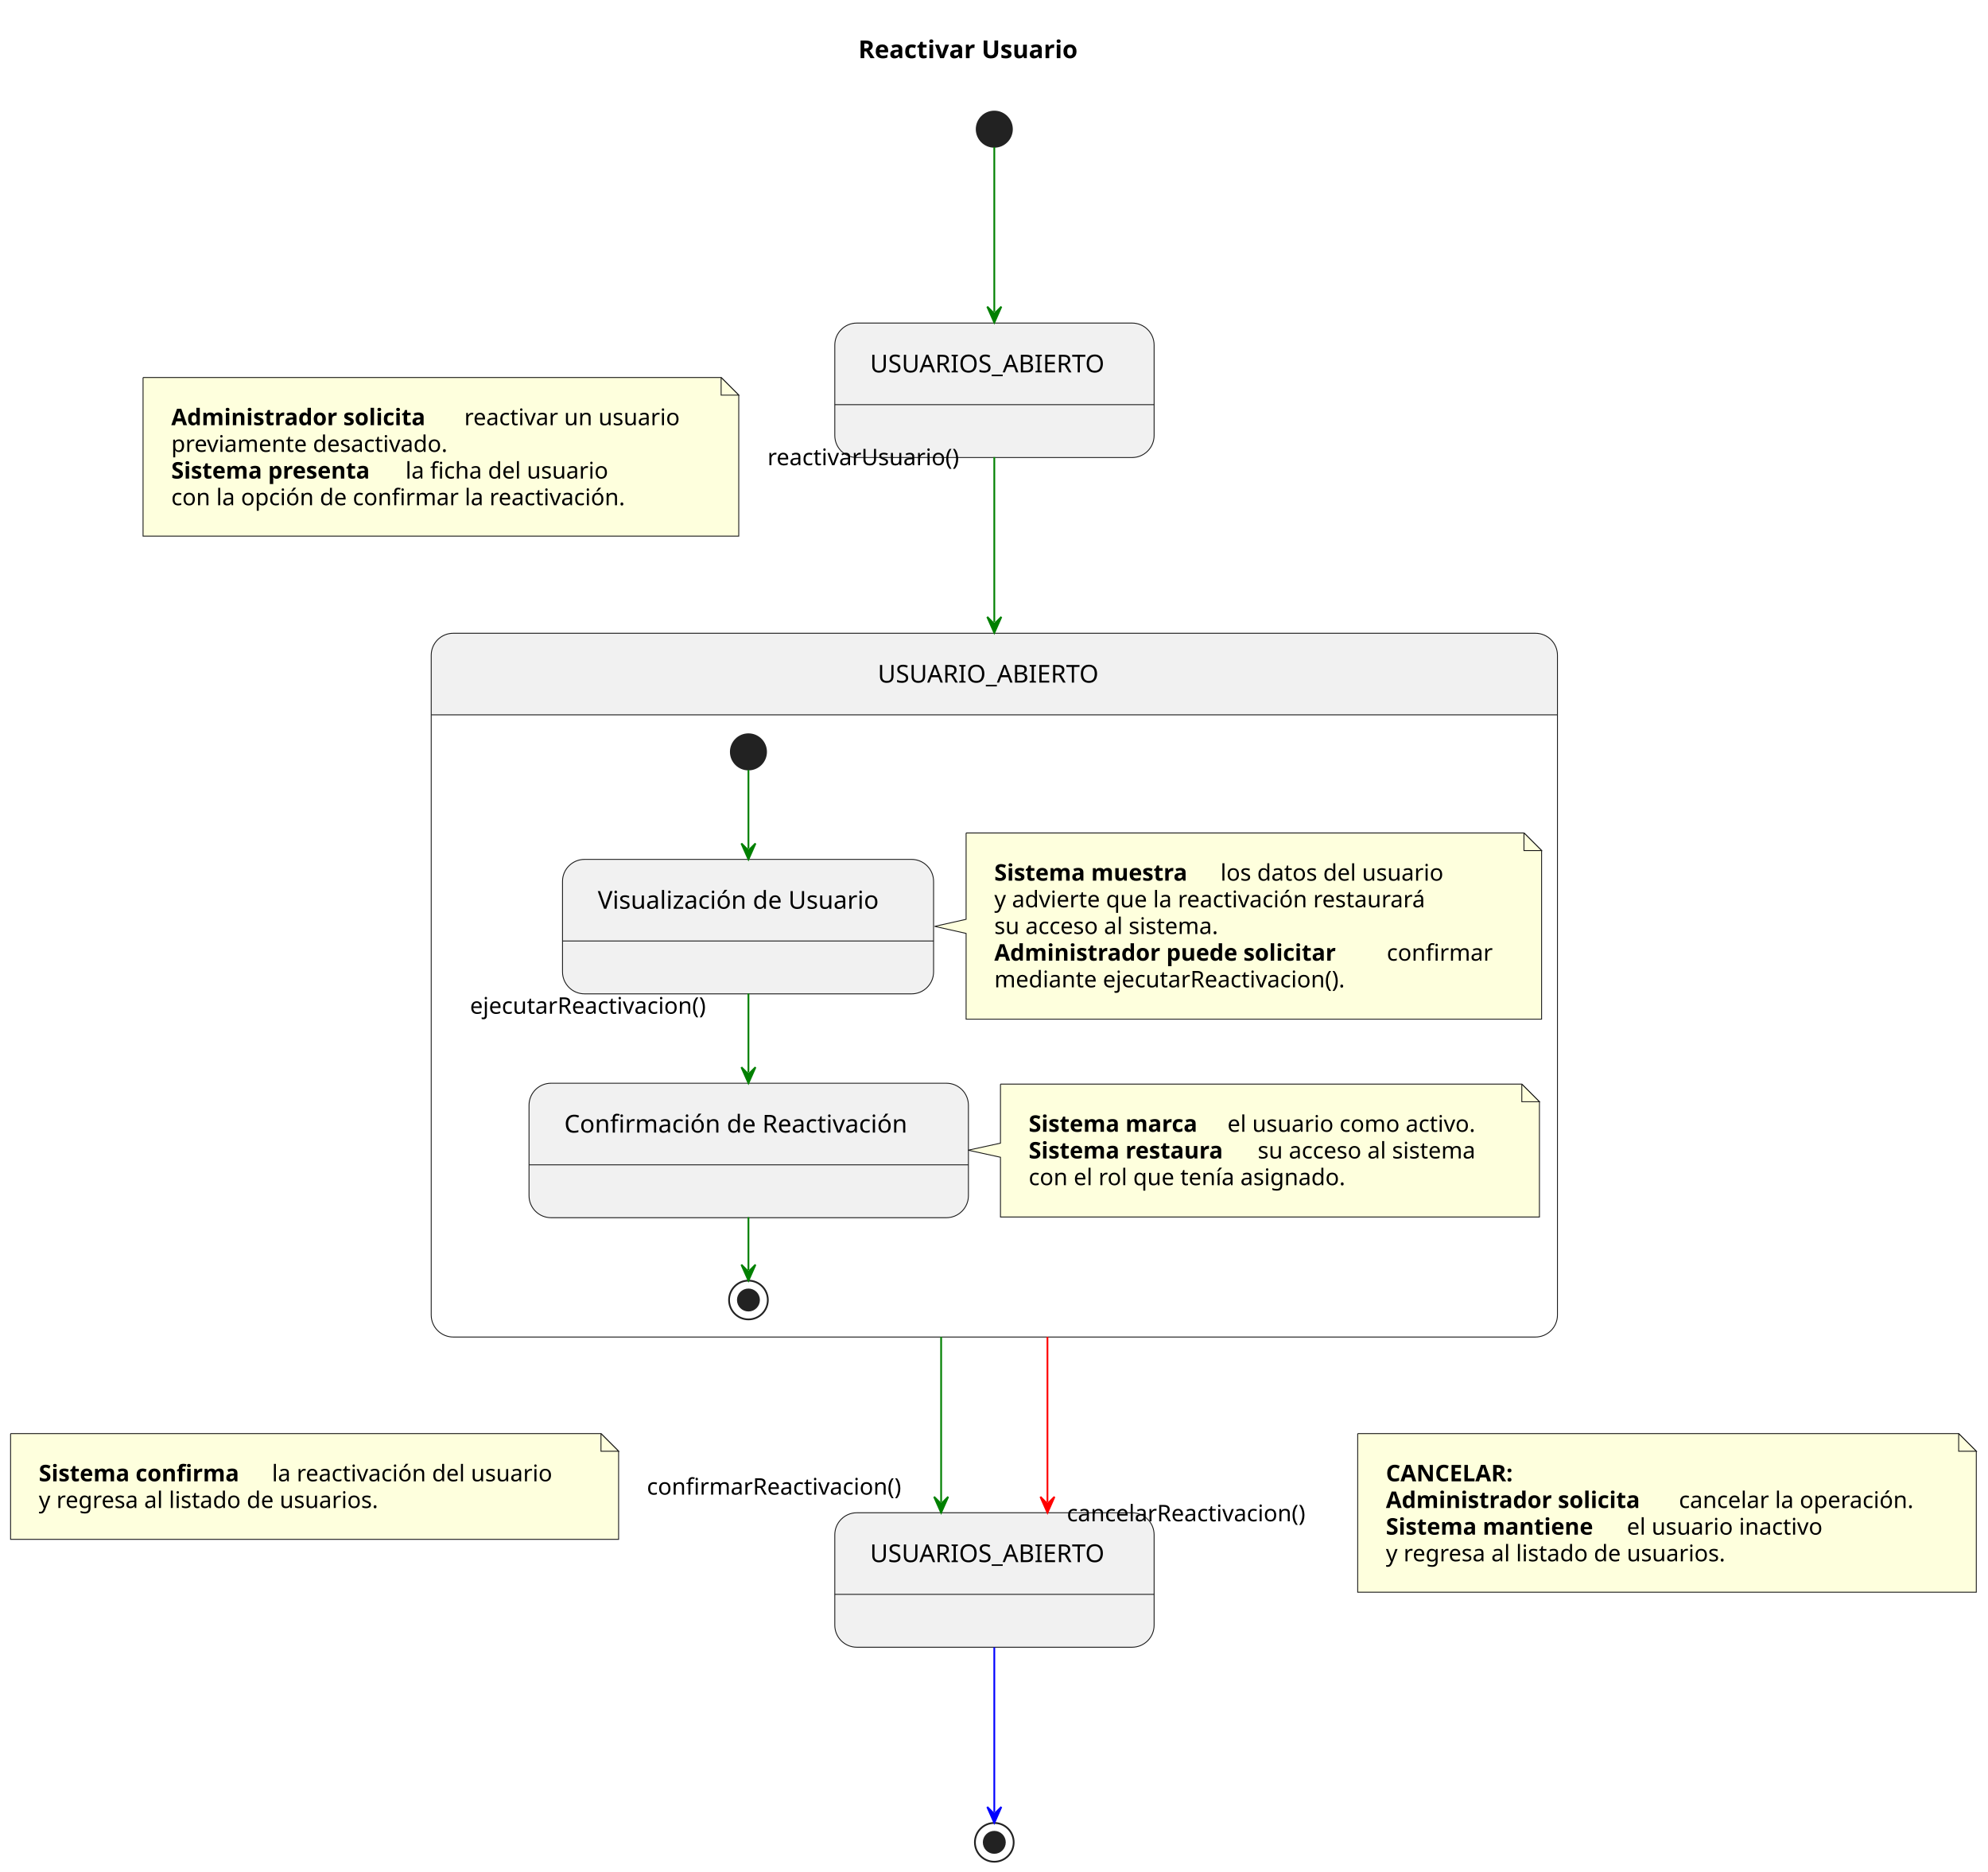
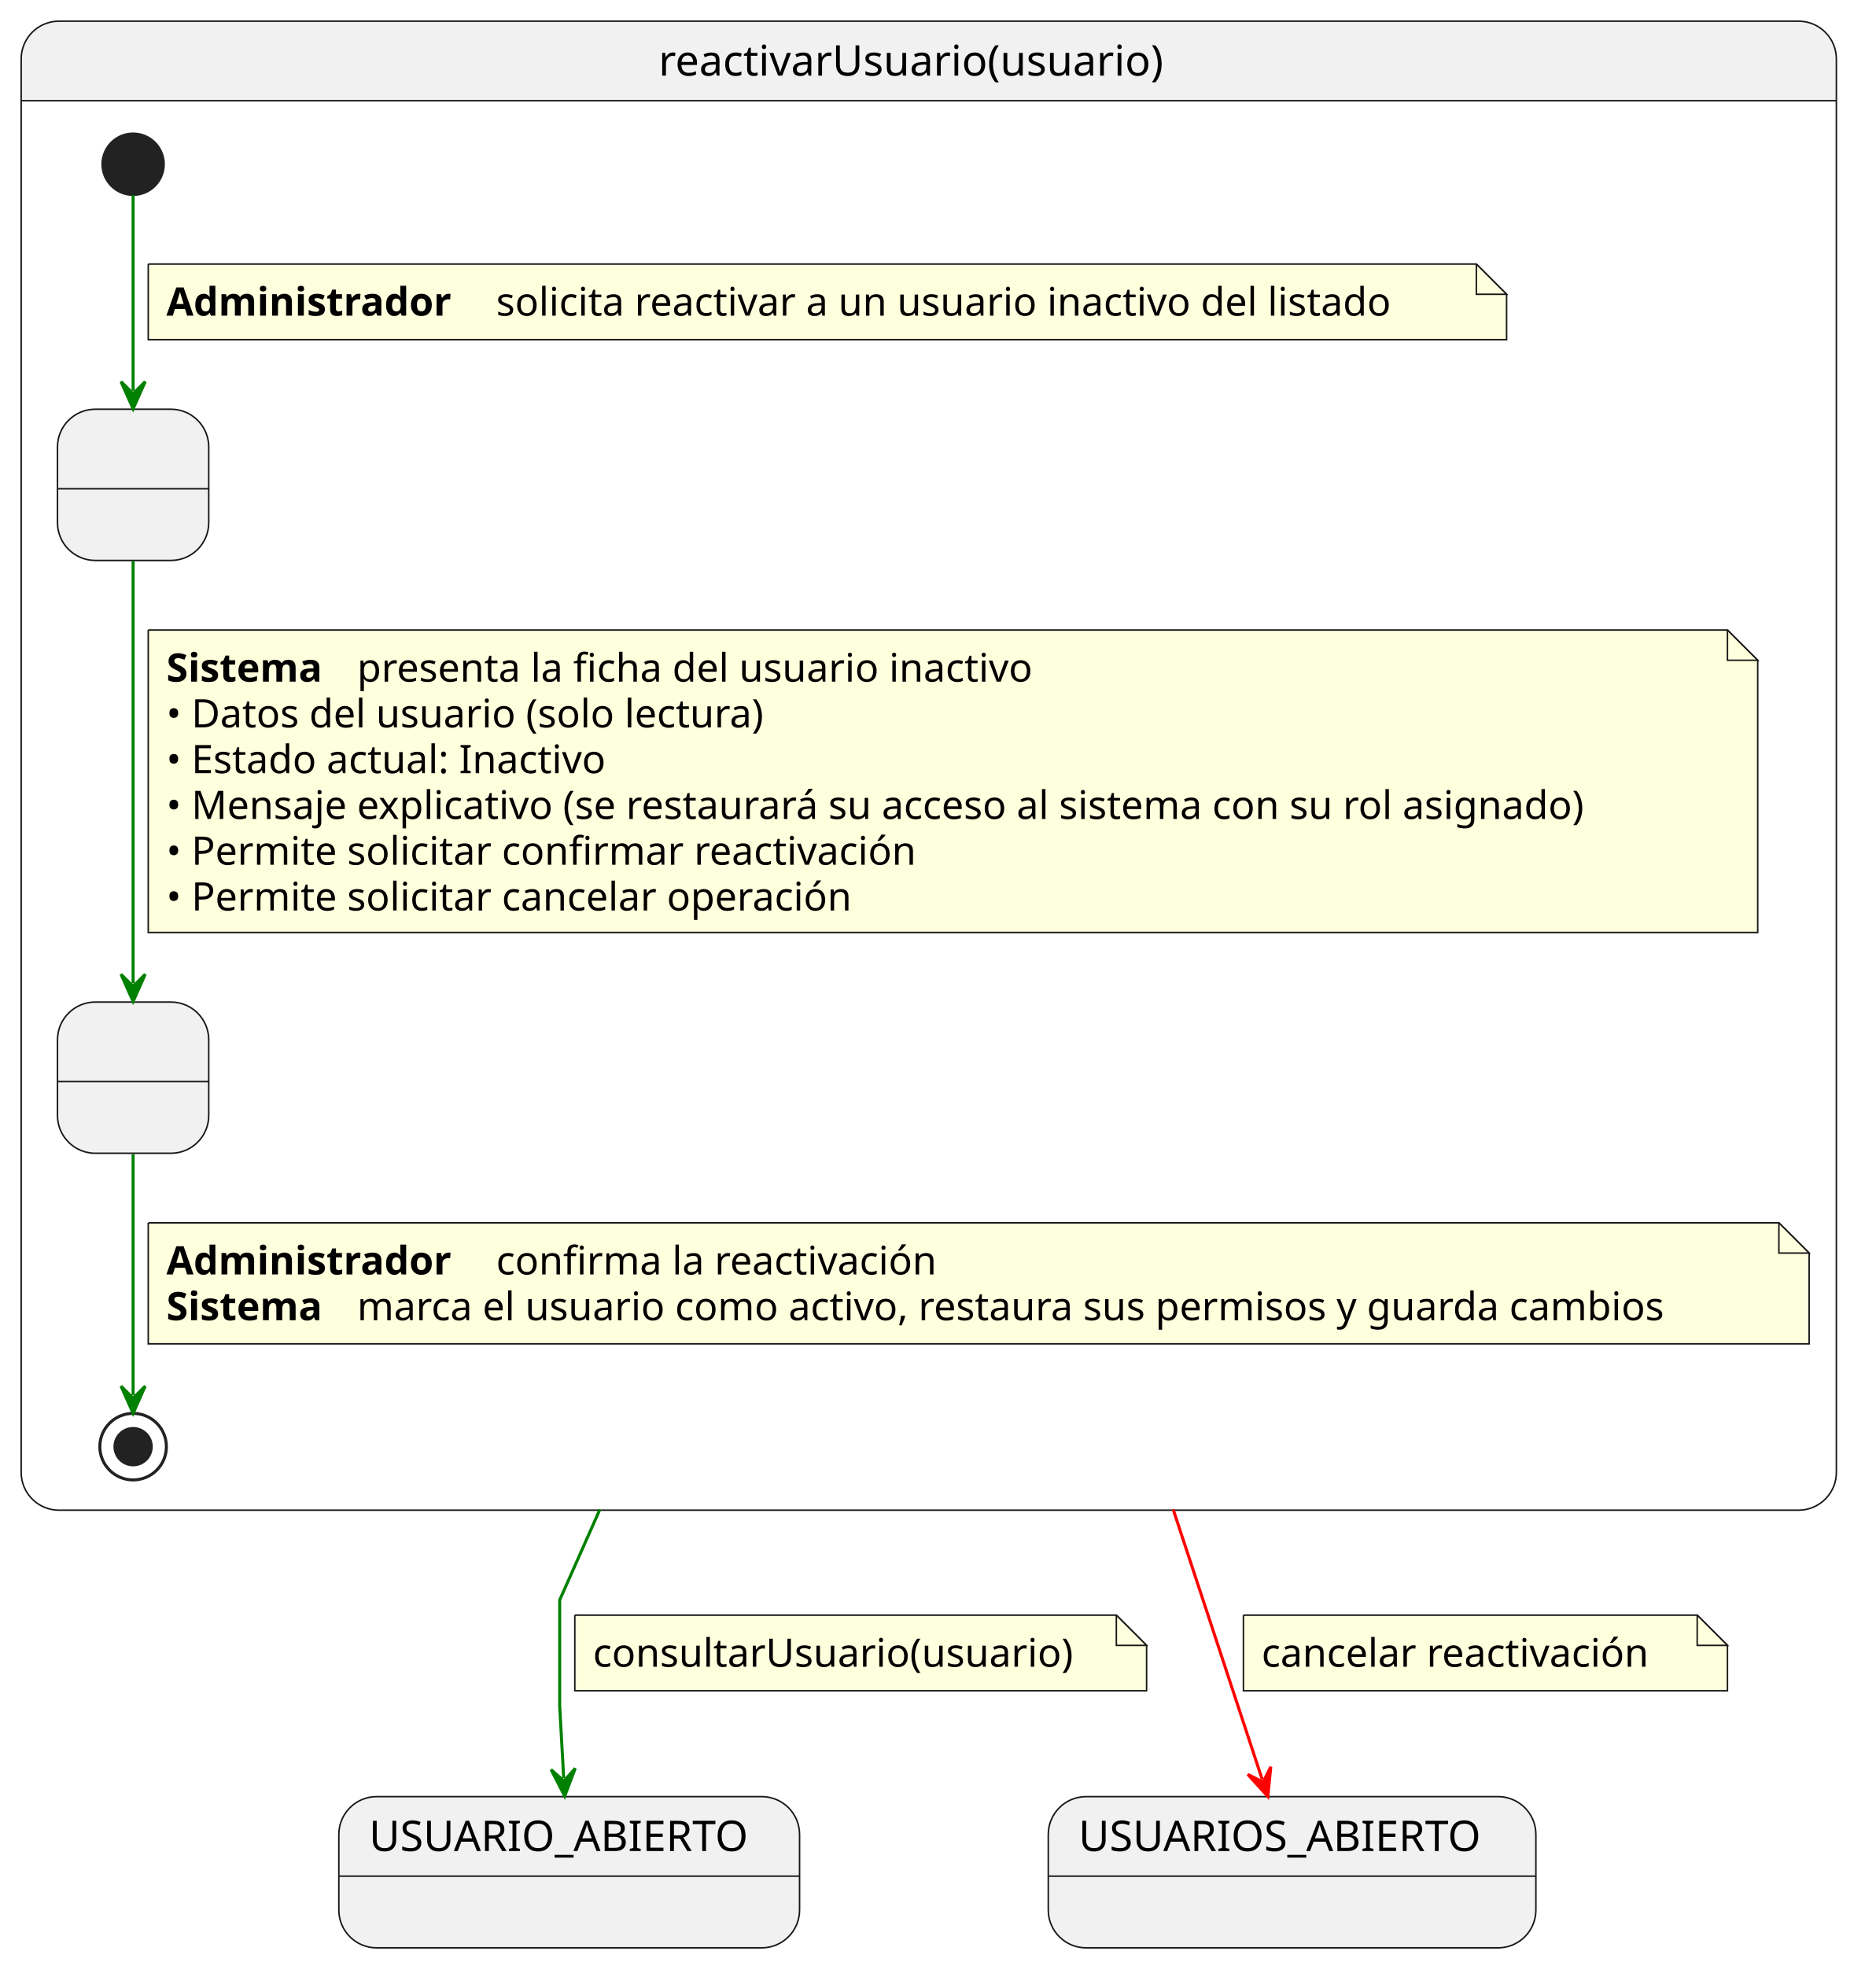
- <svg xmlns="http://www.w3.org/2000/svg" contentStyleType="text/css" data-diagram-type="STATE" height="1062px" preserveAspectRatio="none" style="width:1128px;height:1062px;background:#FFFFFF;" version="1.1" viewBox="0 0 1128 1062" width="1128px" zoomAndPan="magnify">
+ <svg xmlns="http://www.w3.org/2000/svg" contentStyleType="text/css" data-diagram-type="STATE" height="650px" preserveAspectRatio="none" style="width:620px;height:650px;background:#FFFFFF;" version="1.1" viewBox="0 0 620 650" width="620px" zoomAndPan="magnify">
  <defs />
  <g>
-     <g class="title" data-source-line="1">
-       <text fill="#000000" font-family="sans-serif" font-size="14" font-weight="bold" lengthAdjust="spacing" textLength="140.301" x="487.03" y="32.995">Reactivar Usuario</text>
+     <path d="M19.5,7 L594.5,7 A12.5,12.5 0 0 1 607,19.5 L607,33.297 L7,33.297 L7,19.5 A12.5,12.5 0 0 1 19.5,7" fill="#F1F1F1" />
+     <rect fill="none" height="492.297" rx="12.5" ry="12.5" style="stroke:#181818;stroke-width:0.5;" width="600" x="7" y="7" />
+     <line style="stroke:#181818;stroke-width:0.5;" x1="7" x2="607" y1="33.297" y2="33.297" />
+     <text fill="#000000" font-family="sans-serif" font-size="14" lengthAdjust="spacing" textLength="178.602" x="217.699" y="24.995">reactivarUsuario(usuario)</text>
+     <g class="entity" data-qualified-name="reactivarUsuario.SolicitandoConfirmacion" id="ent0003">
+       <rect fill="#F1F1F1" height="50" rx="12.5" ry="12.5" style="stroke:#181818;stroke-width:0.5;" width="50" x="19" y="135.297" />
+       <line style="stroke:#181818;stroke-width:0.5;" x1="19" x2="69" y1="161.594" y2="161.594" />
+       <text fill="#000000" font-family="sans-serif" font-size="14" lengthAdjust="spacing" textLength="4.45" x="41.775" y="153.292"> </text>
    </g>
-     <g id="USUARIOS_ABIERTO_INICIAL">
-       <rect fill="#F1F1F1" height="76.297" rx="12.5" ry="12.5" style="stroke:#181818;stroke-width:0.5;" width="181.176" x="473.67" y="183.297" />
-       <line style="stroke:#181818;stroke-width:0.5;" x1="473.67" x2="654.846" y1="229.594" y2="229.594" />
-       <text fill="#000000" font-family="sans-serif" font-size="14" lengthAdjust="spacing" textLength="141.176" x="493.67" y="211.292">USUARIOS_ABIERTO</text>
+     <g class="entity" data-qualified-name="reactivarUsuario.ReactivandoUsuario" id="ent0004">
+       <rect fill="#F1F1F1" height="50" rx="12.5" ry="12.5" style="stroke:#181818;stroke-width:0.5;" width="50" x="19" y="331.297" />
+       <line style="stroke:#181818;stroke-width:0.5;" x1="19" x2="69" y1="357.594" y2="357.594" />
+       <text fill="#000000" font-family="sans-serif" font-size="14" lengthAdjust="spacing" textLength="4.45" x="41.775" y="349.292"> </text>
    </g>
-     <path d="M257.17,359.297 L871.207,359.297 A12.5,12.5 0 0 1 883.707,371.797 L883.707,405.594 L244.67,405.594 L244.67,371.797 A12.5,12.5 0 0 1 257.17,359.297" fill="#F1F1F1" />
-     <rect fill="none" height="399.297" rx="12.5" ry="12.5" style="stroke:#181818;stroke-width:0.5;" width="639.037" x="244.67" y="359.297" />
-     <line style="stroke:#181818;stroke-width:0.5;" x1="244.67" x2="883.707" y1="405.594" y2="405.594" />
-     <text fill="#000000" font-family="sans-serif" font-size="14" lengthAdjust="spacing" textLength="132.289" x="498.044" y="387.292">USUARIO_ABIERTO</text>
-     <g id="USUARIO_ABIERTO.VisualizacionUsuario">
-       <rect fill="#F1F1F1" height="76.297" rx="12.5" ry="12.5" style="stroke:#181818;stroke-width:0.5;" width="210.55" x="319.17" y="487.594" />
-       <line style="stroke:#181818;stroke-width:0.5;" x1="319.17" x2="529.72" y1="533.891" y2="533.891" />
-       <text fill="#000000" font-family="sans-serif" font-size="14" lengthAdjust="spacing" textLength="170.55" x="339.17" y="515.589">Visualización de Usuario</text>
+     <g class="start_entity" data-qualified-name="reactivarUsuario..start.reactivarUsuario" data-source-line="8" id="ent0002">
+       <ellipse cx="44" cy="54.297" fill="#222222" rx="10" ry="10" style="stroke:#222222;stroke-width:1;" />
    </g>
-     <g id="USUARIO_ABIERTO.ConfirmacionReactivacion">
-       <rect fill="#F1F1F1" height="76.297" rx="12.5" ry="12.5" style="stroke:#181818;stroke-width:0.5;" width="249.316" x="300.17" y="614.594" />
-       <line style="stroke:#181818;stroke-width:0.5;" x1="300.17" x2="549.486" y1="660.891" y2="660.891" />
-       <text fill="#000000" font-family="sans-serif" font-size="14" lengthAdjust="spacing" textLength="209.316" x="320.17" y="642.589">Confirmación de Reactivación</text>
+     <g class="end_entity" data-qualified-name="reactivarUsuario..end.reactivarUsuario" data-source-line="23" id="ent0005">
+       <ellipse cx="44" cy="478.297" fill="none" rx="11" ry="11" style="stroke:#222222;stroke-width:1;" />
+       <ellipse cx="44" cy="478.297" fill="#222222" rx="6" ry="6" style="stroke:#222222;stroke-width:1;" />
    </g>
-     <ellipse cx="424.67" cy="426.594" fill="#222222" rx="10" ry="10" style="stroke:#222222;stroke-width:1;" />
-     <ellipse cx="424.67" cy="737.594" fill="none" rx="11" ry="11" style="stroke:#222222;stroke-width:1;" />
-     <ellipse cx="424.67" cy="737.594" fill="#222222" rx="6" ry="6" style="stroke:#222222;stroke-width:1;" />
-     <g class="entity" data-entity="GMN2" data-source-line="27" data-uid="ent0003" id="entity_GMN2">
-       <path d="M548.17,472.594 L548.17,521.594 L530.32,525.594 L548.17,529.594 L548.17,578.258 A0,0 0 0 0 548.17,578.258 L874.707,578.258 A0,0 0 0 0 874.707,578.258 L874.707,482.594 L864.707,472.594 L548.17,472.594 A0,0 0 0 0 548.17,472.594" fill="#FEFFDD" style="stroke:#181818;stroke-width:0.5;" />
-       <path d="M864.707,472.594 L864.707,482.594 L874.707,482.594 L864.707,472.594" fill="#FEFFDD" style="stroke:#181818;stroke-width:0.5;" />
-       <text fill="#000000" font-family="sans-serif" font-size="13" font-weight="bold" lengthAdjust="spacing" textLength="124.186" x="564.17" y="499.661">Sistema muestra</text>
-       <text fill="#000000" font-family="sans-serif" font-size="13" lengthAdjust="spacing" textLength="134.767" x="692.488" y="499.661">los datos del usuario</text>
-       <text fill="#000000" font-family="sans-serif" font-size="13" lengthAdjust="spacing" textLength="266.202" x="564.17" y="514.793">y advierte que la reactivación restaurará</text>
-       <text fill="#000000" font-family="sans-serif" font-size="13" lengthAdjust="spacing" textLength="138.988" x="564.17" y="529.926">su acceso al sistema.</text>
-       <text fill="#000000" font-family="sans-serif" font-size="13" font-weight="bold" lengthAdjust="spacing" textLength="218.556" x="564.17" y="545.059">Administrador puede solicitar</text>
-       <text fill="#000000" font-family="sans-serif" font-size="13" lengthAdjust="spacing" textLength="62.848" x="786.859" y="545.059">confirmar</text>
-       <text fill="#000000" font-family="sans-serif" font-size="13" lengthAdjust="spacing" textLength="217.102" x="564.17" y="560.192">mediante ejecutarReactivacion().</text>
+     <g class="link" data-entity-1="ent0002" data-entity-2="ent0003" data-link-type="dependency" data-source-line="8" id="lnk3">
+       <path d="M44,64.527 C44,80.237 44,106.657 44,129.167" fill="none" id="*start*reactivarUsuario-to-SolicitandoConfirmacion" style="stroke:#008000;stroke-width:1;" />
+       <polygon fill="#008000" points="44,135.167,48,126.167,44,130.167,40,126.167,44,135.167" style="stroke:#008000;stroke-width:1;" />
+       <path d="M49,87.297 L49,112.297 L498,112.297 L498,97.297 L488,87.297 L49,87.297" fill="#FEFFDD" style="stroke:#181818;stroke-width:0.5;" />
+       <path d="M488,87.297 L488,97.297 L498,97.297 L488,87.297" fill="#FEFFDD" style="stroke:#181818;stroke-width:0.5;" />
+       <text fill="#000000" font-family="sans-serif" font-size="13" font-weight="bold" lengthAdjust="spacing" textLength="104.863" x="55" y="104.364">Administrador</text>
+       <text fill="#000000" font-family="sans-serif" font-size="13" lengthAdjust="spacing" textLength="319.89" x="163.996" y="104.364">solicita reactivar a un usuario inactivo del listado</text>
    </g>
-     <g class="entity" data-entity="GMN5" data-source-line="36" data-uid="ent0006" id="entity_GMN5">
-       <path d="M567.67,615.094 L567.67,648.594 L549.34,652.594 L567.67,656.594 L567.67,690.492 A0,0 0 0 0 567.67,690.492 L873.481,690.492 A0,0 0 0 0 873.481,690.492 L873.481,625.094 L863.481,615.094 L567.67,615.094 A0,0 0 0 0 567.67,615.094" fill="#FEFFDD" style="stroke:#181818;stroke-width:0.5;" />
-       <path d="M863.481,615.094 L863.481,625.094 L873.481,625.094 L863.481,615.094" fill="#FEFFDD" style="stroke:#181818;stroke-width:0.5;" />
-       <text fill="#000000" font-family="sans-serif" font-size="13" font-weight="bold" lengthAdjust="spacing" textLength="108.64" x="583.67" y="642.161">Sistema marca</text>
-       <text fill="#000000" font-family="sans-serif" font-size="13" lengthAdjust="spacing" textLength="151.455" x="696.442" y="642.161">el usuario como activo.</text>
-       <text fill="#000000" font-family="sans-serif" font-size="13" font-weight="bold" lengthAdjust="spacing" textLength="125.823" x="583.67" y="657.293">Sistema restaura</text>
-       <text fill="#000000" font-family="sans-serif" font-size="13" lengthAdjust="spacing" textLength="134.856" x="713.626" y="657.293">su acceso al sistema</text>
-       <text fill="#000000" font-family="sans-serif" font-size="13" lengthAdjust="spacing" textLength="193.07" x="583.67" y="672.426">con el rol que tenía asignado.</text>
+     <g class="link" data-entity-1="ent0003" data-entity-2="ent0004" data-link-type="dependency" data-source-line="13" id="lnk4">
+       <path d="M44,185.477 C44,222.757 44,287.847 44,325.117" fill="none" id="SolicitandoConfirmacion-to-ReactivandoUsuario" style="stroke:#008000;stroke-width:1;" />
+       <polygon fill="#008000" points="44,331.117,48,322.117,44,326.117,40,322.117,44,331.117" style="stroke:#008000;stroke-width:1;" />
+       <path d="M49,208.297 L49,308.297 L581,308.297 L581,218.297 L571,208.297 L49,208.297" fill="#FEFFDD" style="stroke:#181818;stroke-width:0.5;" />
+       <path d="M571,208.297 L571,218.297 L581,218.297 L571,208.297" fill="#FEFFDD" style="stroke:#181818;stroke-width:0.5;" />
+       <text fill="#000000" font-family="sans-serif" font-size="13" font-weight="bold" lengthAdjust="spacing" textLength="58.906" x="55" y="225.364">Sistema</text>
+       <text fill="#000000" font-family="sans-serif" font-size="13" lengthAdjust="spacing" textLength="240.76" x="118.039" y="225.364">presenta la ficha del usuario inactivo</text>
+       <text fill="#000000" font-family="sans-serif" font-size="13" lengthAdjust="spacing" textLength="215.96" x="55" y="240.497">• Datos del usuario (solo lectura)</text>
+       <text fill="#000000" font-family="sans-serif" font-size="13" lengthAdjust="spacing" textLength="160.272" x="55" y="255.629">• Estado actual: Inactivo</text>
+       <text fill="#000000" font-family="sans-serif" font-size="13" lengthAdjust="spacing" textLength="511.386" x="55" y="270.762">• Mensaje explicativo (se restaurará su acceso al sistema con su rol asignado)</text>
+       <text fill="#000000" font-family="sans-serif" font-size="13" lengthAdjust="spacing" textLength="268.493" x="55" y="285.895">• Permite solicitar confirmar reactivación</text>
+       <text fill="#000000" font-family="sans-serif" font-size="13" lengthAdjust="spacing" textLength="245.756" x="55" y="301.028">• Permite solicitar cancelar operación</text>
    </g>
-     <g class="link" data-entity-1=".start.USUARIO_ABIERTO" data-entity-2="VisualizacionUsuario" data-source-line="25" data-uid="lnk6" id="link_.start.USUARIO_ABIERTO_VisualizacionUsuario">
-       <path d="M424.67,436.814 C424.67,448.774 424.67,463.254 424.67,481.544" fill="none" id="*start*USUARIO_ABIERTO-to-VisualizacionUsuario" style="stroke:#008000;stroke-width:1;" />
-       <polygon fill="#008000" points="424.67,487.544,428.67,478.544,424.67,482.544,420.67,478.544,424.67,487.544" style="stroke:#008000;stroke-width:1;" />
+     <g class="link" data-entity-1="ent0004" data-entity-2="ent0005" data-link-type="dependency" data-source-line="23" id="lnk6">
+       <path d="M44,381.577 C44,407.877 44,442.567 44,461.277" fill="none" id="ReactivandoUsuario-to-*end*reactivarUsuario" style="stroke:#008000;stroke-width:1;" />
+       <polygon fill="#008000" points="44,467.277,48,458.277,44,462.277,40,458.277,44,467.277" style="stroke:#008000;stroke-width:1;" />
+       <path d="M49,404.297 L49,444.297 L598,444.297 L598,414.297 L588,404.297 L49,404.297" fill="#FEFFDD" style="stroke:#181818;stroke-width:0.5;" />
+       <path d="M588,404.297 L588,414.297 L598,414.297 L588,404.297" fill="#FEFFDD" style="stroke:#181818;stroke-width:0.5;" />
+       <text fill="#000000" font-family="sans-serif" font-size="13" font-weight="bold" lengthAdjust="spacing" textLength="104.863" x="55" y="421.364">Administrador</text>
+       <text fill="#000000" font-family="sans-serif" font-size="13" lengthAdjust="spacing" textLength="157.124" x="163.996" y="421.364">confirma la reactivación</text>
+       <text fill="#000000" font-family="sans-serif" font-size="13" font-weight="bold" lengthAdjust="spacing" textLength="58.906" x="55" y="436.497">Sistema</text>
+       <text fill="#000000" font-family="sans-serif" font-size="13" lengthAdjust="spacing" textLength="465.435" x="118.039" y="436.497">marca el usuario como activo, restaura sus permisos y guarda cambios</text>
    </g>
-     <g class="link" data-entity-1="VisualizacionUsuario" data-entity-2="ConfirmacionReactivacion" data-source-line="34" data-uid="lnk7" id="link_VisualizacionUsuario_ConfirmacionReactivacion">
-       <path d="M424.67,563.694 C424.67,579.774 424.67,592.444 424.67,608.514" fill="none" id="VisualizacionUsuario-to-ConfirmacionReactivacion" style="stroke:#008000;stroke-width:1;" />
-       <polygon fill="#008000" points="424.67,614.514,428.67,605.514,424.67,609.514,420.67,605.514,424.67,614.514" style="stroke:#008000;stroke-width:1;" />
-       <text fill="#000000" font-family="sans-serif" font-size="13" lengthAdjust="spacing" textLength="147.012" x="266.67" y="575.171">ejecutarReactivacion()</text>
+     <g class="entity" data-qualified-name="USUARIO_ABIERTO" id="ent0007">
+       <rect fill="#F1F1F1" height="50" rx="12.5" ry="12.5" style="stroke:#181818;stroke-width:0.5;" width="152.289" x="112" y="594" />
+       <line style="stroke:#181818;stroke-width:0.5;" x1="112" x2="264.289" y1="620.297" y2="620.297" />
+       <text fill="#000000" font-family="sans-serif" font-size="14" lengthAdjust="spacing" textLength="132.289" x="122" y="611.995">USUARIO_ABIERTO</text>
    </g>
-     <g class="link" data-entity-1="ConfirmacionReactivacion" data-entity-2=".end.USUARIO_ABIERTO" data-source-line="41" data-uid="lnk9" id="link_ConfirmacionReactivacion_.end.USUARIO_ABIERTO">
-       <path d="M424.67,690.614 C424.67,703.704 424.67,711.354 424.67,720.554" fill="none" id="ConfirmacionReactivacion-to-*end*USUARIO_ABIERTO" style="stroke:#008000;stroke-width:1;" />
-       <polygon fill="#008000" points="424.67,726.554,428.67,717.554,424.67,721.554,420.67,717.554,424.67,726.554" style="stroke:#008000;stroke-width:1;" />
+     <g class="entity" data-qualified-name="USUARIOS_ABIERTO" id="ent0009">
+       <rect fill="#F1F1F1" height="50" rx="12.5" ry="12.5" style="stroke:#181818;stroke-width:0.5;" width="161.176" x="346.5" y="594" />
+       <line style="stroke:#181818;stroke-width:0.5;" x1="346.5" x2="507.676" y1="620.297" y2="620.297" />
+       <text fill="#000000" font-family="sans-serif" font-size="14" lengthAdjust="spacing" textLength="141.176" x="356.5" y="611.995">USUARIOS_ABIERTO</text>
    </g>
-     <g id="USUARIOS_ABIERTO_FINAL">
-       <rect fill="#F1F1F1" height="76.297" rx="12.5" ry="12.5" style="stroke:#181818;stroke-width:0.5;" width="181.176" x="473.67" y="858.297" />
-       <line style="stroke:#181818;stroke-width:0.5;" x1="473.67" x2="654.846" y1="904.594" y2="904.594" />
-       <text fill="#000000" font-family="sans-serif" font-size="14" lengthAdjust="spacing" textLength="141.176" x="493.67" y="886.292">USUARIOS_ABIERTO</text>
+     <g class="link" data-entity-1="ent0002" data-entity-2="ent0007" data-link-type="dependency" data-source-line="30" id="lnk8">
+       <path d="M198.29,499.05 C190.13,517.43 185,529 185,529 C185,529 185,564 185,564 C185,564 185.526,573.479 186.327,587.849" fill="none" id="reactivarUsuario-to-USUARIO_ABIERTO" style="stroke:#008000;stroke-width:1;" />
+       <polygon fill="#008000" points="186.66,593.84,190.154,584.632,186.382,588.848,182.166,585.076,186.66,593.84" style="stroke:#008000;stroke-width:1;" />
+       <path d="M190,534 L190,559 L379,559 L379,544 L369,534 L190,534" fill="#FEFFDD" style="stroke:#181818;stroke-width:0.5;" />
+       <path d="M369,534 L369,544 L379,544 L369,534" fill="#FEFFDD" style="stroke:#181818;stroke-width:0.5;" />
+       <text fill="#000000" font-family="sans-serif" font-size="13" lengthAdjust="spacing" textLength="168.048" x="196" y="551.067">consultarUsuario(usuario)</text>
    </g>
-     <ellipse cx="564.17" cy="73.297" fill="#222222" rx="10" ry="10" style="stroke:#222222;stroke-width:1;" />
-     <ellipse cx="564.17" cy="1045.297" fill="none" rx="11" ry="11" style="stroke:#222222;stroke-width:1;" />
-     <ellipse cx="564.17" cy="1045.297" fill="#222222" rx="6" ry="6" style="stroke:#222222;stroke-width:1;" />
-     <g class="link" data-entity-1=".start." data-entity-2="USUARIOS_ABIERTO_INICIAL" data-source-line="11" data-uid="lnk3" id="link_.start._USUARIOS_ABIERTO_INICIAL">
-       <path d="M564.17,83.467 C564.17,103.647 564.17,143.677 564.17,176.997" fill="none" id="*start*-to-USUARIOS_ABIERTO_INICIAL" style="stroke:#008000;stroke-width:1;" />
-       <polygon fill="#008000" points="564.17,182.997,568.17,173.997,564.17,177.997,560.17,173.997,564.17,182.997" style="stroke:#008000;stroke-width:1;" />
-     </g>
-     <g class="link" data-entity-1="USUARIOS_ABIERTO_INICIAL" data-entity-2="USUARIO_ABIERTO" data-source-line="13" data-uid="lnk4" id="link_USUARIOS_ABIERTO_INICIAL_USUARIO_ABIERTO">
-       <path d="M564.17,259.357 C564.17,284.957 564.17,314.897 564.17,353.027" fill="none" id="USUARIOS_ABIERTO_INICIAL-to-USUARIO_ABIERTO" style="stroke:#008000;stroke-width:1;" />
-       <polygon fill="#008000" points="564.17,359.027,568.17,350.027,564.17,354.027,560.17,350.027,564.17,359.027" style="stroke:#008000;stroke-width:1;" />
-       <path d="M81.17,214.187 L81.17,304.187 L419.17,304.187 L419.17,224.187 L409.17,214.187 L81.17,214.187" fill="#FEFFDD" style="stroke:#181818;stroke-width:0.5;" />
-       <path d="M409.17,214.187 L409.17,224.187 L419.17,224.187 L409.17,214.187" fill="#FEFFDD" style="stroke:#181818;stroke-width:0.5;" />
-       <text fill="#000000" font-family="sans-serif" font-size="13" font-weight="bold" lengthAdjust="spacing" textLength="162.119" x="97.17" y="241.254">Administrador solicita</text>
-       <text fill="#000000" font-family="sans-serif" font-size="13" lengthAdjust="spacing" textLength="131.041" x="263.421" y="241.254">reactivar un usuario</text>
-       <text fill="#000000" font-family="sans-serif" font-size="13" lengthAdjust="spacing" textLength="169.838" x="97.17" y="256.387">previamente desactivado.</text>
-       <text fill="#000000" font-family="sans-serif" font-size="13" font-weight="bold" lengthAdjust="spacing" textLength="128.762" x="97.17" y="271.519">Sistema presenta</text>
-       <text fill="#000000" font-family="sans-serif" font-size="13" lengthAdjust="spacing" textLength="123.506" x="230.065" y="271.519">la ficha del usuario</text>
-       <text fill="#000000" font-family="sans-serif" font-size="13" lengthAdjust="spacing" textLength="277.456" x="97.17" y="286.652">con la opción de confirmar la reactivación.</text>
-       <text fill="#000000" font-family="sans-serif" font-size="13" lengthAdjust="spacing" textLength="117.717" x="435.462" y="263.953">reactivarUsuario()</text>
-     </g>
-     <g class="link" data-entity-1="USUARIO_ABIERTO" data-entity-2="USUARIOS_ABIERTO_FINAL" data-source-line="44" data-uid="lnk10" id="link_USUARIO_ABIERTO_USUARIOS_ABIERTO_FINAL">
-       <path d="M534,758.537 C534,796.677 534,826.637 534,852.247" fill="none" id="USUARIO_ABIERTO-to-USUARIOS_ABIERTO_FINAL" style="stroke:#008000;stroke-width:1;" />
-       <polygon fill="#008000" points="534,858.247,538,849.247,534,853.247,530,849.247,534,858.247" style="stroke:#008000;stroke-width:1;" />
-       <path d="M6,813.387 L6,873.387 L351,873.387 L351,823.387 L341,813.387 L6,813.387" fill="#FEFFDD" style="stroke:#181818;stroke-width:0.5;" />
-       <path d="M341,813.387 L341,823.387 L351,823.387 L341,813.387" fill="#FEFFDD" style="stroke:#181818;stroke-width:0.5;" />
-       <text fill="#000000" font-family="sans-serif" font-size="13" font-weight="bold" lengthAdjust="spacing" textLength="128.166" x="22" y="840.454">Sistema confirma</text>
-       <text fill="#000000" font-family="sans-serif" font-size="13" lengthAdjust="spacing" textLength="171.742" x="154.298" y="840.454">la reactivación del usuario</text>
-       <text fill="#000000" font-family="sans-serif" font-size="13" lengthAdjust="spacing" textLength="208.159" x="22" y="855.587">y regresa al listado de usuarios.</text>
-       <text fill="#000000" font-family="sans-serif" font-size="13" lengthAdjust="spacing" textLength="156.457" x="367.04" y="848.02">confirmarReactivacion()</text>
-     </g>
-     <g class="link" data-entity-1="USUARIO_ABIERTO" data-entity-2="USUARIOS_ABIERTO_FINAL" data-source-line="50" data-uid="lnk11" id="link_USUARIO_ABIERTO_USUARIOS_ABIERTO_FINAL">
-       <path d="M594.33,758.537 C594.33,796.677 594.33,826.637 594.33,852.247" fill="none" id="USUARIO_ABIERTO-to-USUARIOS_ABIERTO_FINAL-1" style="stroke:#FF0000;stroke-width:1;" />
-       <polygon fill="#FF0000" points="594.33,858.247,598.33,849.247,594.33,853.247,590.33,849.247,594.33,858.247" style="stroke:#FF0000;stroke-width:1;" />
-       <text fill="#000000" font-family="sans-serif" font-size="13" lengthAdjust="spacing" textLength="149.03" x="605.33" y="863.153">cancelarReactivacion()</text>
-       <path d="M770.36,813.387 L770.36,903.387 L1121.36,903.387 L1121.36,823.387 L1111.36,813.387 L770.36,813.387" fill="#FEFFDD" style="stroke:#181818;stroke-width:0.5;" />
-       <path d="M1111.36,813.387 L1111.36,823.387 L1121.36,823.387 L1111.36,813.387" fill="#FEFFDD" style="stroke:#181818;stroke-width:0.5;" />
-       <text fill="#000000" font-family="sans-serif" font-size="13" font-weight="bold" lengthAdjust="spacing" textLength="82.456" x="786.36" y="840.454">CANCELAR:</text>
-       <text fill="#000000" font-family="sans-serif" font-size="13" font-weight="bold" lengthAdjust="spacing" textLength="162.119" x="786.36" y="855.587">Administrador solicita</text>
-       <text fill="#000000" font-family="sans-serif" font-size="13" lengthAdjust="spacing" textLength="143.863" x="952.612" y="855.587">cancelar la operación.</text>
-       <text fill="#000000" font-family="sans-serif" font-size="13" font-weight="bold" lengthAdjust="spacing" textLength="132.565" x="786.36" y="870.719">Sistema mantiene</text>
-       <text fill="#000000" font-family="sans-serif" font-size="13" lengthAdjust="spacing" textLength="119.323" x="923.057" y="870.719">el usuario inactivo</text>
-       <text fill="#000000" font-family="sans-serif" font-size="13" lengthAdjust="spacing" textLength="208.159" x="786.36" y="885.852">y regresa al listado de usuarios.</text>
-     </g>
-     <g class="link" data-entity-1="USUARIOS_ABIERTO_FINAL" data-entity-2=".end." data-source-line="58" data-uid="lnk13" id="link_USUARIOS_ABIERTO_FINAL_.end.">
-       <path d="M564.17,934.667 C564.17,967.777 564.17,1007.457 564.17,1028.217" fill="none" id="USUARIOS_ABIERTO_FINAL-to-*end*" style="stroke:#0000FF;stroke-width:1;" />
-       <polygon fill="#0000FF" points="564.17,1034.217,568.17,1025.217,564.17,1029.217,560.17,1025.217,564.17,1034.217" style="stroke:#0000FF;stroke-width:1;" />
+     <g class="link" data-entity-1="ent0002" data-entity-2="ent0009" data-link-type="dependency" data-source-line="35" id="lnk10">
+       <path d="M387.79,499.06 C400.57,537.83 410.042,566.551 417.192,588.251" fill="none" id="reactivarUsuario-to-USUARIOS_ABIERTO" style="stroke:#FF0000;stroke-width:1;" />
+       <polygon fill="#FF0000" points="419.07,593.95,420.053,584.15,417.505,589.201,412.454,586.654,419.07,593.95" style="stroke:#FF0000;stroke-width:1;" />
+       <path d="M411,534 L411,559 L571,559 L571,544 L561,534 L411,534" fill="#FEFFDD" style="stroke:#181818;stroke-width:0.5;" />
+       <path d="M561,534 L561,544 L571,544 L561,534" fill="#FEFFDD" style="stroke:#181818;stroke-width:0.5;" />
+       <text fill="#000000" font-family="sans-serif" font-size="13" lengthAdjust="spacing" textLength="139.331" x="417" y="551.067">cancelar reactivación</text>
    </g>
  </g>
</svg>
